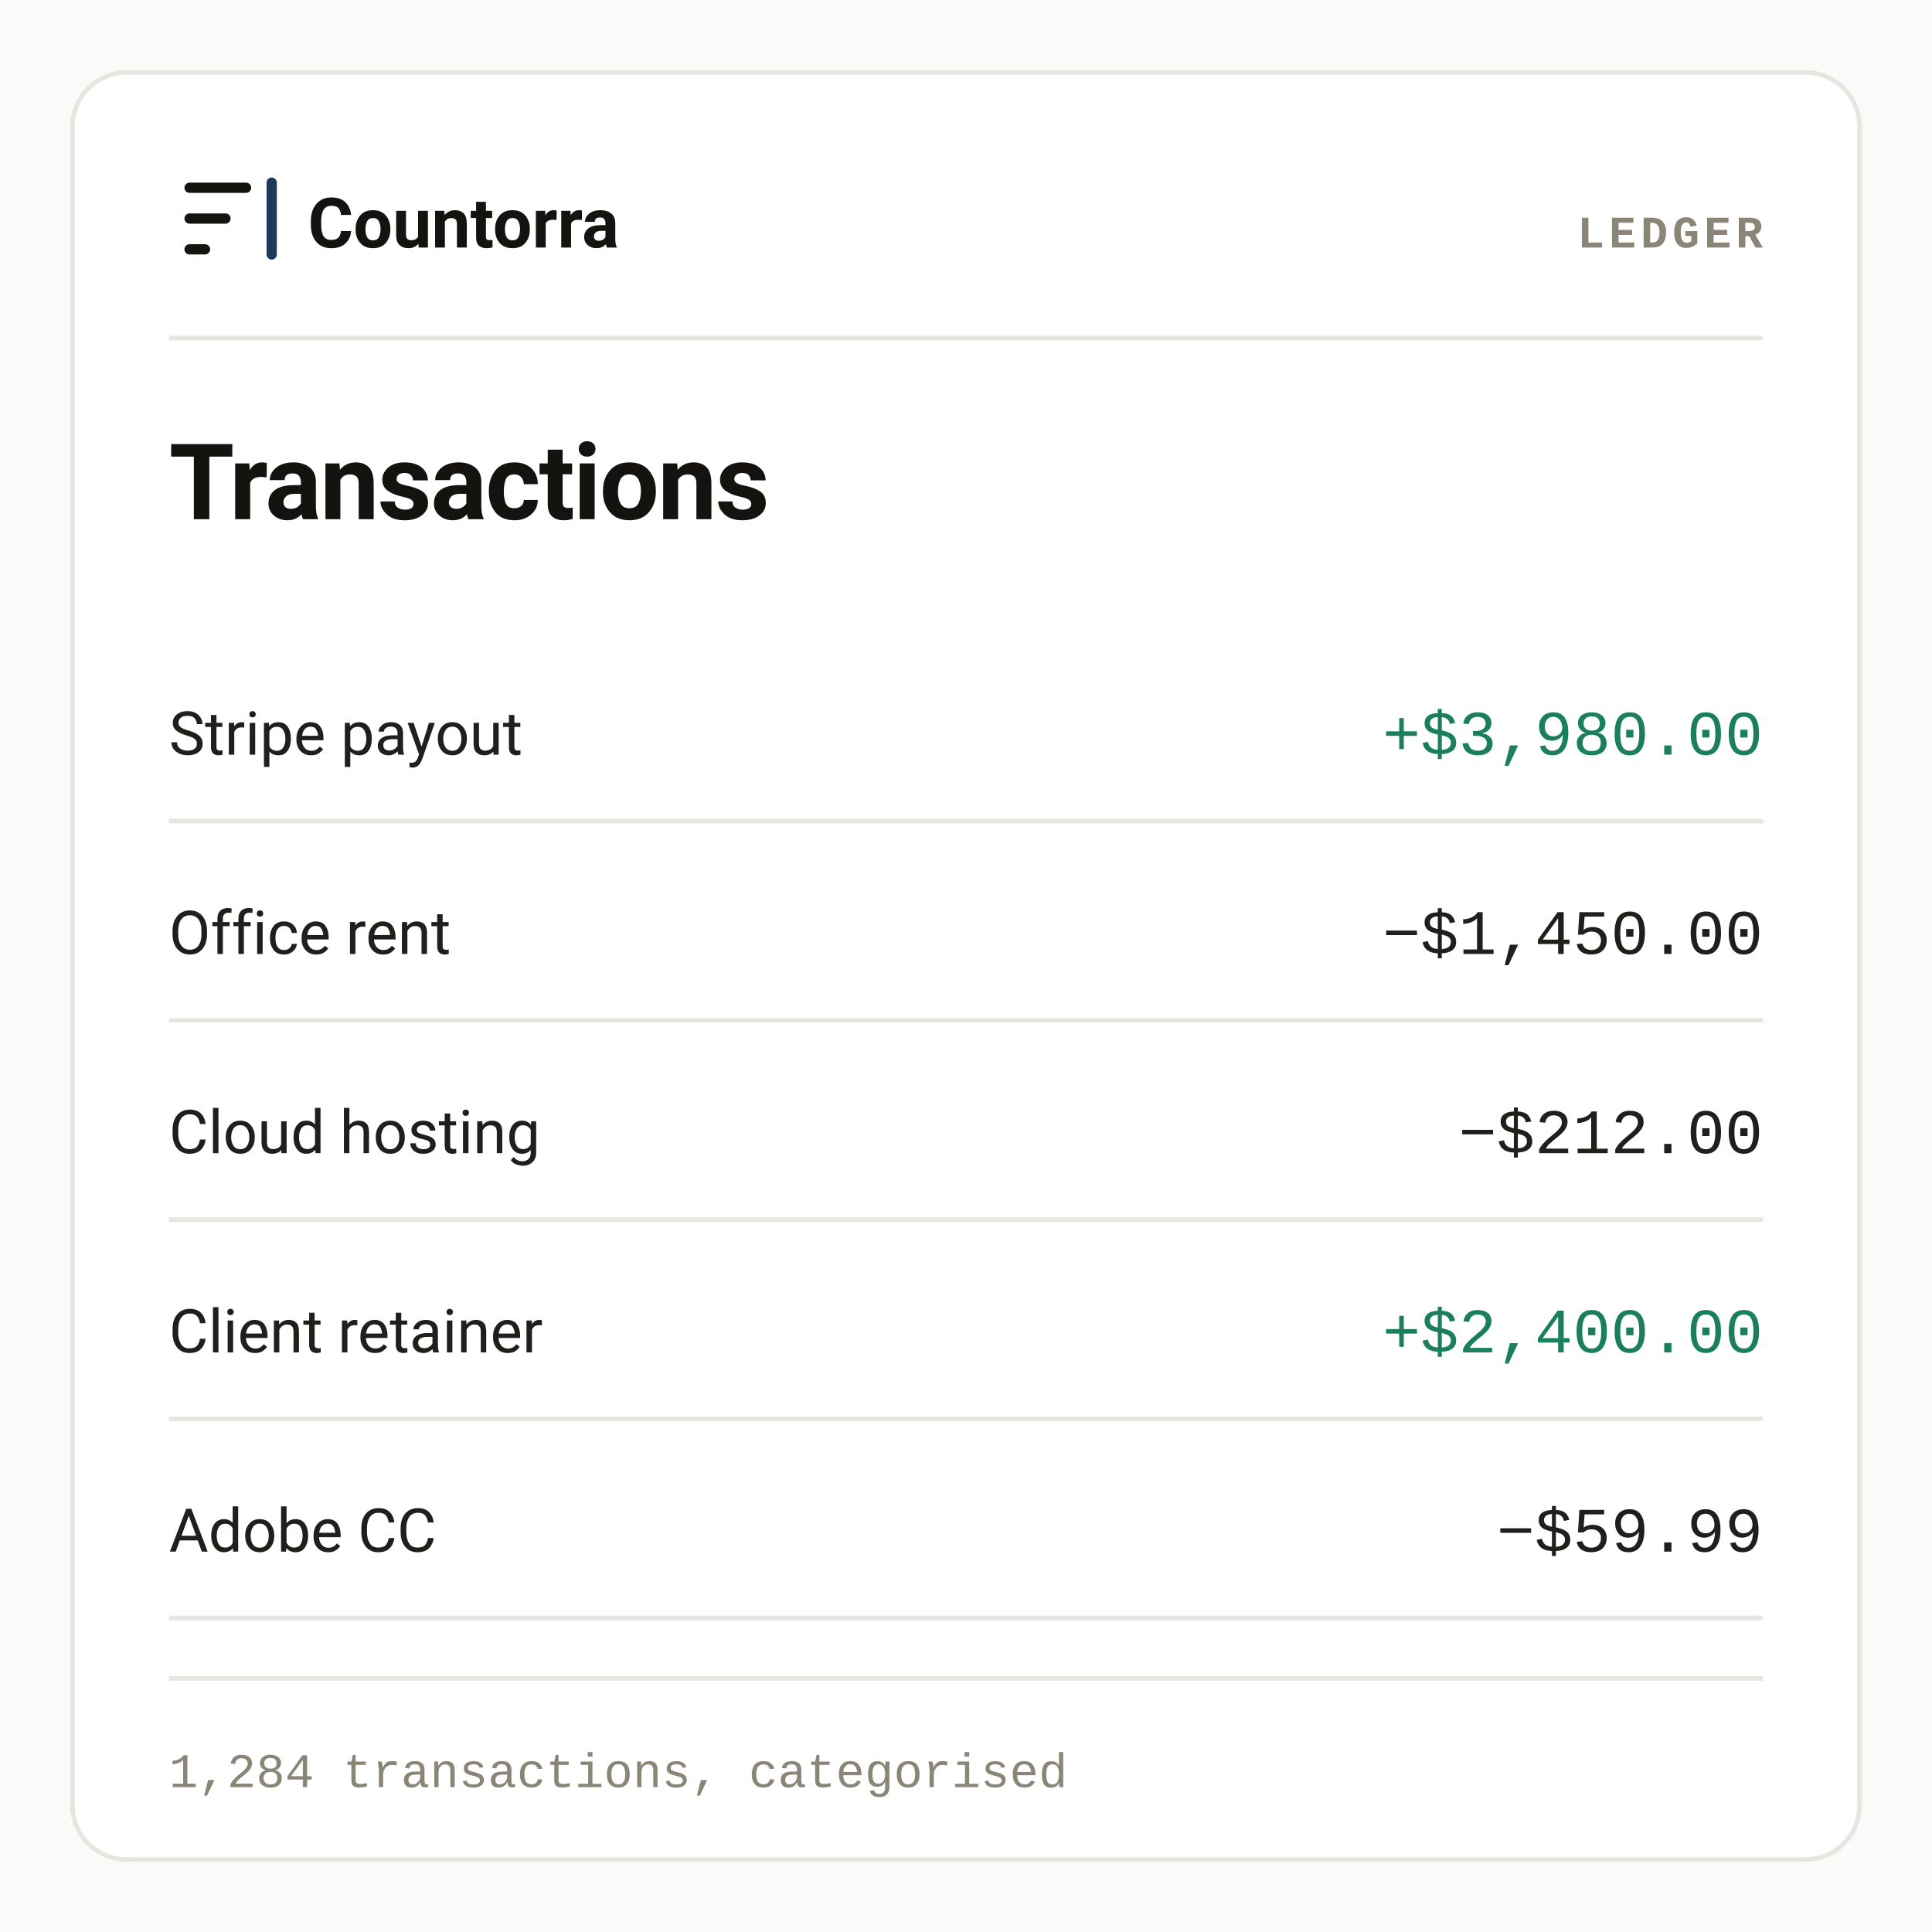
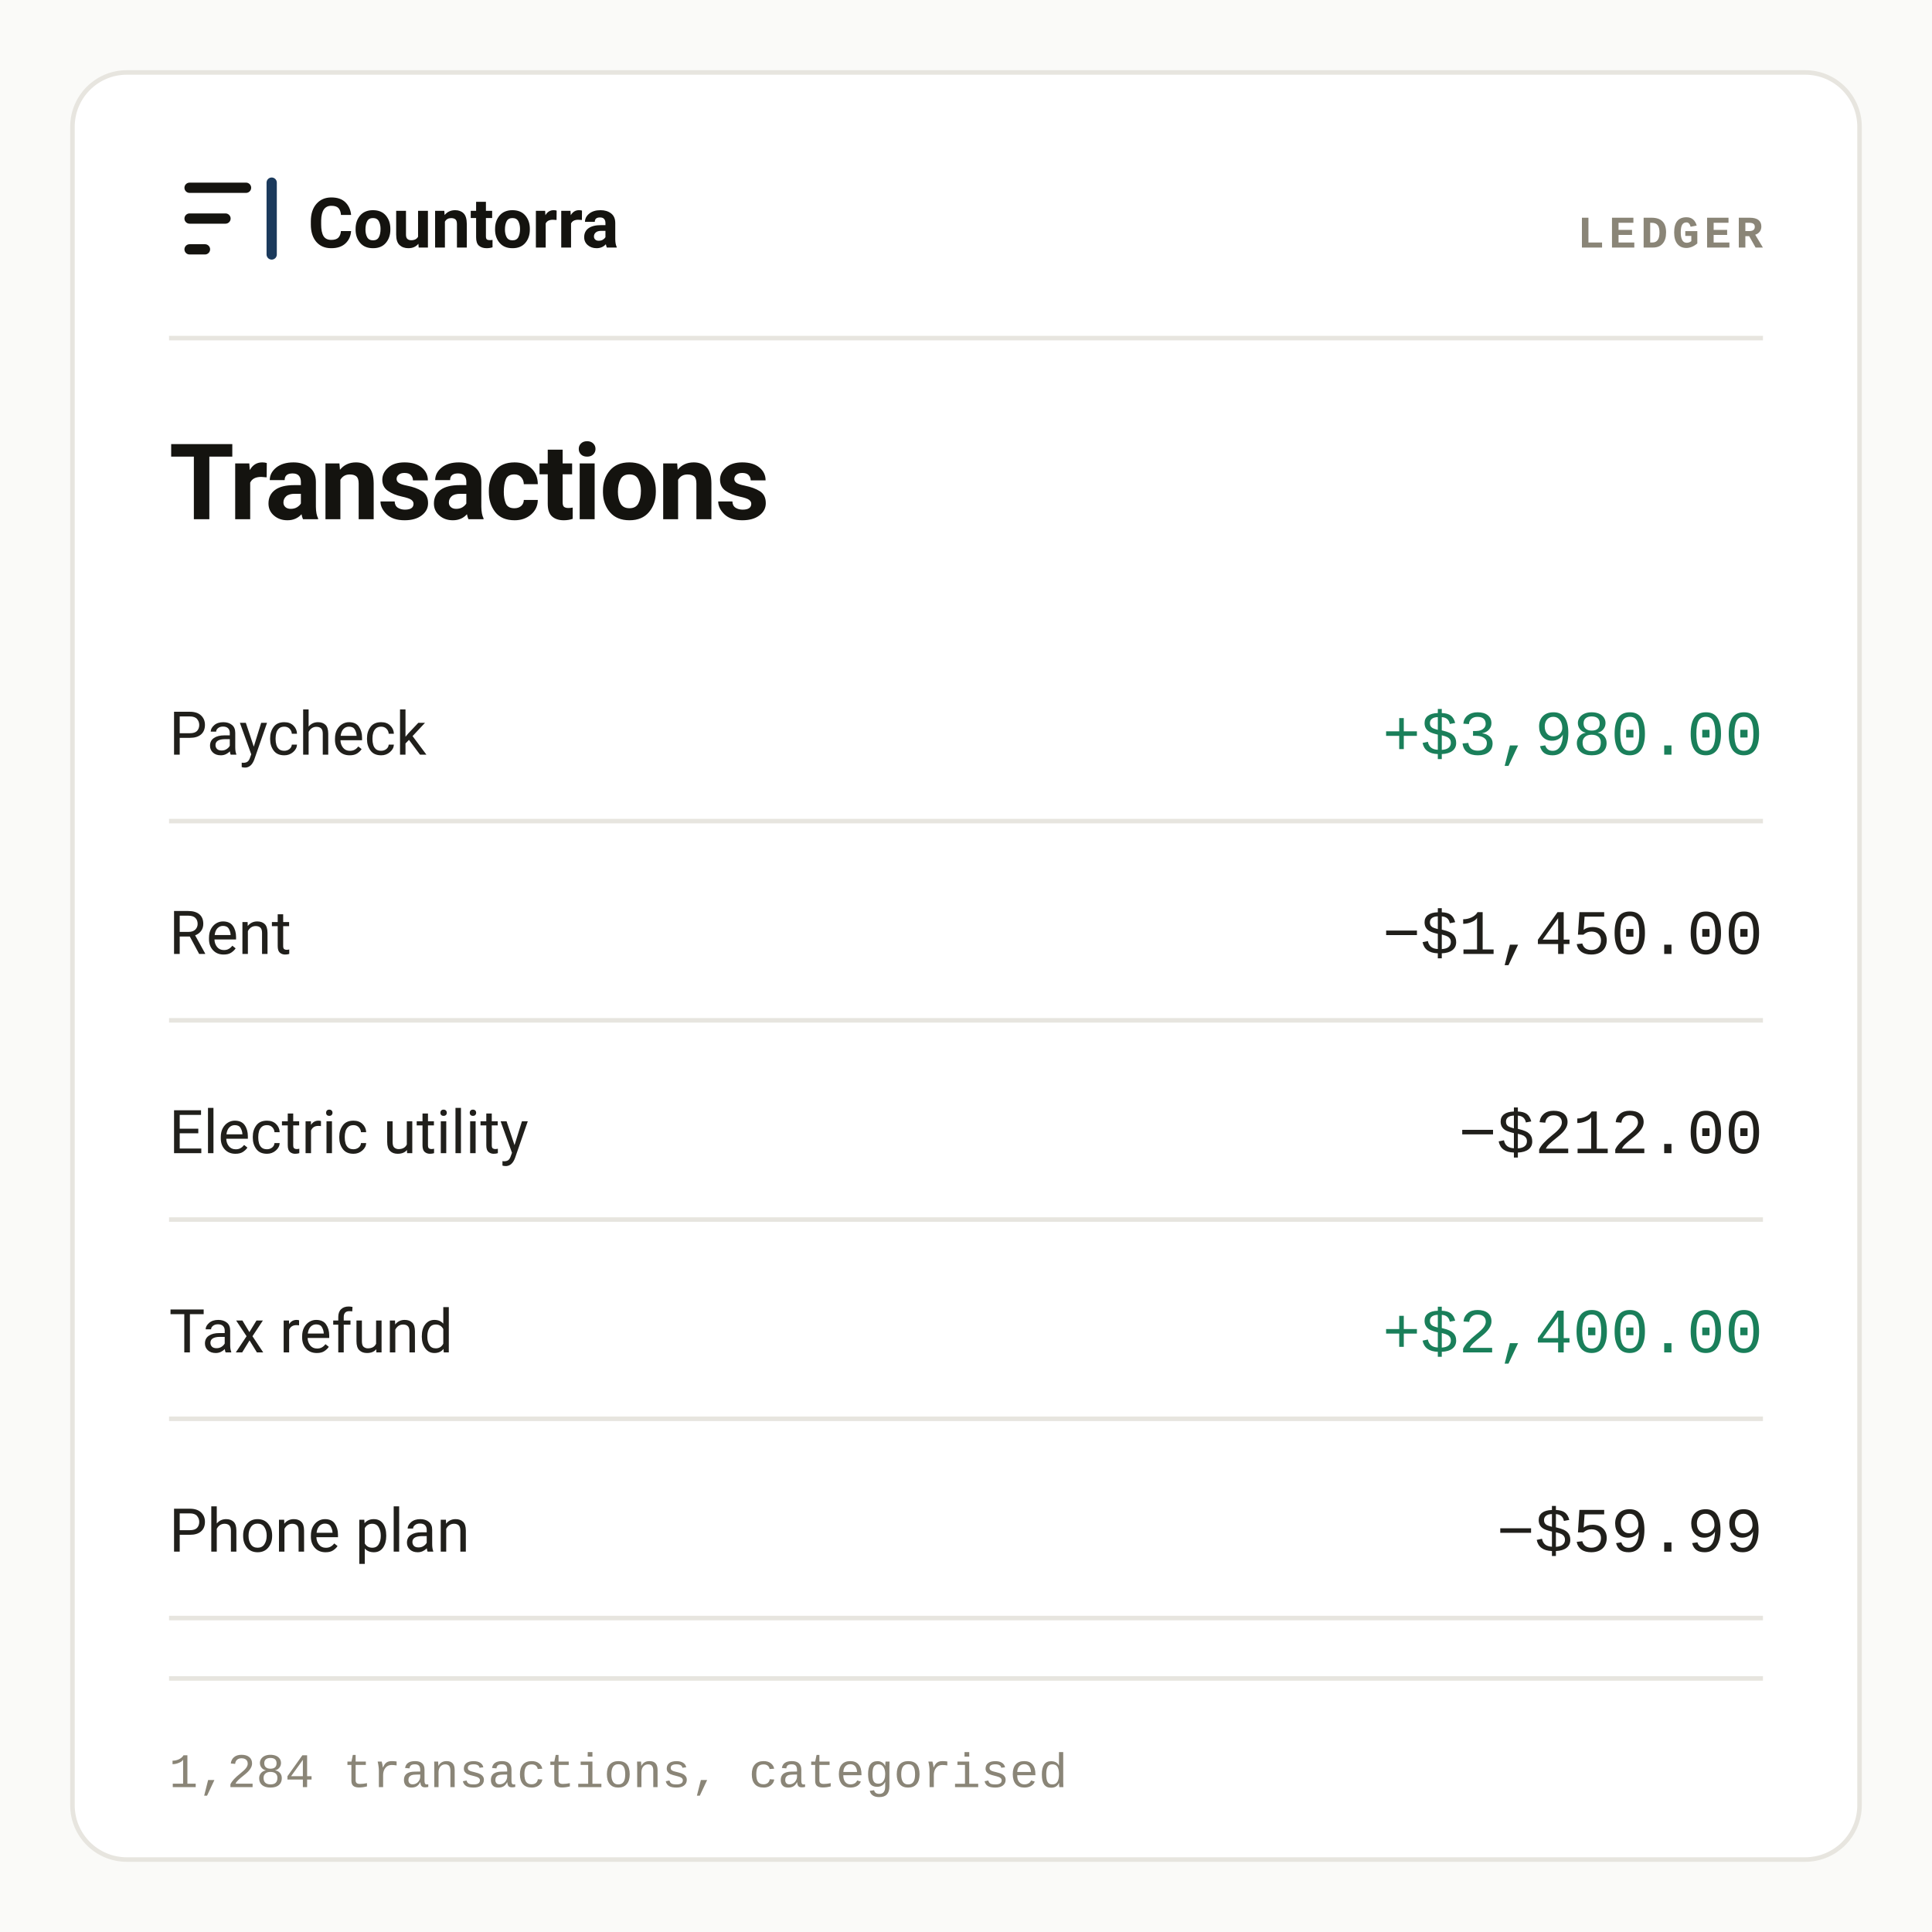
<svg xmlns="http://www.w3.org/2000/svg" viewBox="0 0 640 640" width="640" height="640" role="img" fill="none">
  <rect x="0" y="0" width="640" height="640" rx="0" fill="#FAFAF8" />
  <rect x="24" y="24" width="592" height="592" rx="18" fill="#FFFFFF" stroke="#E7E5DF" stroke-width="1.5" />
  <g transform="translate(56,52) scale(1.7)">
    <rect x="3" y="5" width="13" height="2" rx="1" fill="#14130F" />
    <rect x="3" y="11" width="9" height="2" rx="1" fill="#14130F" />
    <rect x="3" y="17" width="5" height="2" rx="1" fill="#14130F" />
    <rect x="19" y="4" width="2" height="16" rx="1" fill="#1B3A5C" />
  </g>
  <text x="102" y="82" font-family="system-ui,-apple-system,'Segoe UI',Roboto,Helvetica,Arial,sans-serif" font-size="23" fill="#14130F" font-weight="600" text-anchor="start" letter-spacing="0">Countorra</text>
  <text x="584" y="82" font-family="ui-monospace,SFMono-Regular,Menlo,Consolas,'Liberation Mono',monospace" font-size="15" fill="#8A8577" font-weight="600" text-anchor="end" letter-spacing="0.1em">LEDGER</text>
  <line x1="56" y1="112" x2="584" y2="112" stroke="#E7E5DF" stroke-width="1.5" />
  <text x="56" y="172" font-family="system-ui,-apple-system,'Segoe UI',Roboto,Helvetica,Arial,sans-serif" font-size="35" fill="#14130F" font-weight="600" text-anchor="start" letter-spacing="-0.015em">Transactions</text>
-   <text x="56" y="250" font-family="system-ui,-apple-system,'Segoe UI',Roboto,Helvetica,Arial,sans-serif" font-size="20" fill="#201F1B" font-weight="400" text-anchor="start" letter-spacing="0">Stripe payout</text>
+   <text x="56" y="250" font-family="system-ui,-apple-system,'Segoe UI',Roboto,Helvetica,Arial,sans-serif" font-size="20" fill="#201F1B" font-weight="400" text-anchor="start" letter-spacing="0">Paycheck</text>
  <text x="584" y="250" font-family="ui-monospace,SFMono-Regular,Menlo,Consolas,'Liberation Mono',monospace" font-size="21" fill="#1A7F5A" font-weight="500" text-anchor="end" letter-spacing="0">+$3,980.00</text>
  <line x1="56" y1="272" x2="584" y2="272" stroke="#E7E5DF" stroke-width="1.5" />
-   <text x="56" y="316" font-family="system-ui,-apple-system,'Segoe UI',Roboto,Helvetica,Arial,sans-serif" font-size="20" fill="#201F1B" font-weight="400" text-anchor="start" letter-spacing="0">Office rent</text>
+   <text x="56" y="316" font-family="system-ui,-apple-system,'Segoe UI',Roboto,Helvetica,Arial,sans-serif" font-size="20" fill="#201F1B" font-weight="400" text-anchor="start" letter-spacing="0">Rent</text>
  <text x="584" y="316" font-family="ui-monospace,SFMono-Regular,Menlo,Consolas,'Liberation Mono',monospace" font-size="21" fill="#201F1B" font-weight="500" text-anchor="end" letter-spacing="0">−$1,450.00</text>
  <line x1="56" y1="338" x2="584" y2="338" stroke="#E7E5DF" stroke-width="1.5" />
-   <text x="56" y="382" font-family="system-ui,-apple-system,'Segoe UI',Roboto,Helvetica,Arial,sans-serif" font-size="20" fill="#201F1B" font-weight="400" text-anchor="start" letter-spacing="0">Cloud hosting</text>
+   <text x="56" y="382" font-family="system-ui,-apple-system,'Segoe UI',Roboto,Helvetica,Arial,sans-serif" font-size="20" fill="#201F1B" font-weight="400" text-anchor="start" letter-spacing="0">Electric utility</text>
  <text x="584" y="382" font-family="ui-monospace,SFMono-Regular,Menlo,Consolas,'Liberation Mono',monospace" font-size="21" fill="#201F1B" font-weight="500" text-anchor="end" letter-spacing="0">−$212.00</text>
  <line x1="56" y1="404" x2="584" y2="404" stroke="#E7E5DF" stroke-width="1.5" />
-   <text x="56" y="448" font-family="system-ui,-apple-system,'Segoe UI',Roboto,Helvetica,Arial,sans-serif" font-size="20" fill="#201F1B" font-weight="400" text-anchor="start" letter-spacing="0">Client retainer</text>
+   <text x="56" y="448" font-family="system-ui,-apple-system,'Segoe UI',Roboto,Helvetica,Arial,sans-serif" font-size="20" fill="#201F1B" font-weight="400" text-anchor="start" letter-spacing="0">Tax refund</text>
  <text x="584" y="448" font-family="ui-monospace,SFMono-Regular,Menlo,Consolas,'Liberation Mono',monospace" font-size="21" fill="#1A7F5A" font-weight="500" text-anchor="end" letter-spacing="0">+$2,400.00</text>
  <line x1="56" y1="470" x2="584" y2="470" stroke="#E7E5DF" stroke-width="1.5" />
-   <text x="56" y="514" font-family="system-ui,-apple-system,'Segoe UI',Roboto,Helvetica,Arial,sans-serif" font-size="20" fill="#201F1B" font-weight="400" text-anchor="start" letter-spacing="0">Adobe CC</text>
+   <text x="56" y="514" font-family="system-ui,-apple-system,'Segoe UI',Roboto,Helvetica,Arial,sans-serif" font-size="20" fill="#201F1B" font-weight="400" text-anchor="start" letter-spacing="0">Phone plan</text>
  <text x="584" y="514" font-family="ui-monospace,SFMono-Regular,Menlo,Consolas,'Liberation Mono',monospace" font-size="21" fill="#201F1B" font-weight="500" text-anchor="end" letter-spacing="0">−$59.99</text>
  <line x1="56" y1="536" x2="584" y2="536" stroke="#E7E5DF" stroke-width="1.5" />
  <line x1="56" y1="556" x2="584" y2="556" stroke="#E7E5DF" stroke-width="1.5" />
  <text x="56" y="592" font-family="ui-monospace,SFMono-Regular,Menlo,Consolas,'Liberation Mono',monospace" font-size="16" fill="#8A8577" font-weight="400" text-anchor="start" letter-spacing="0">1,284 transactions, categorised</text>
</svg>
